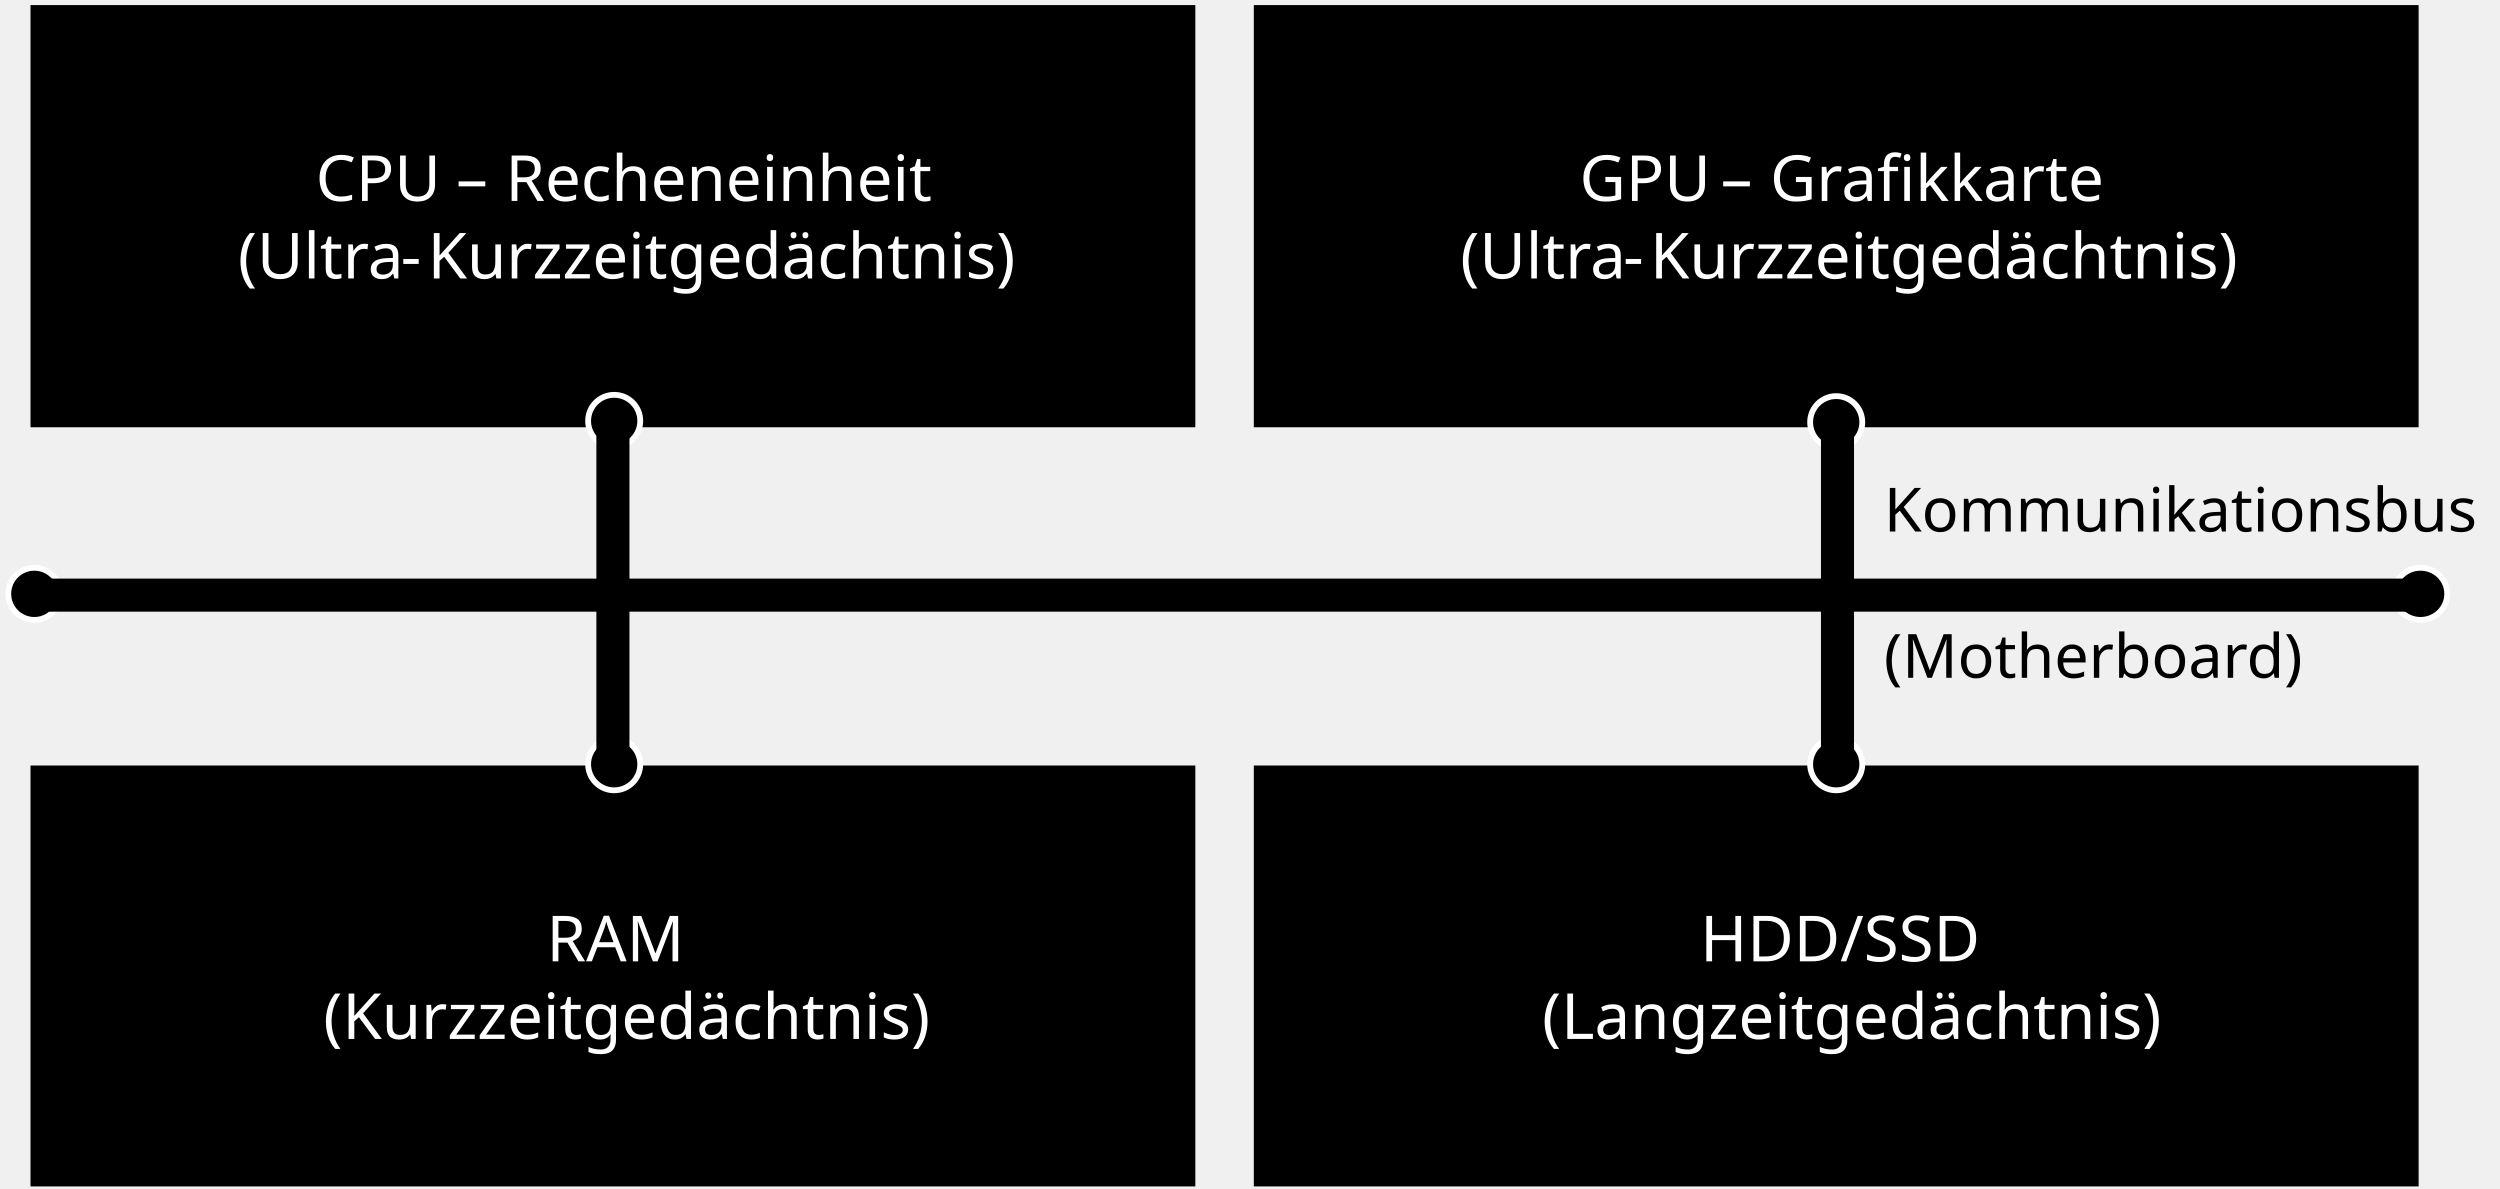
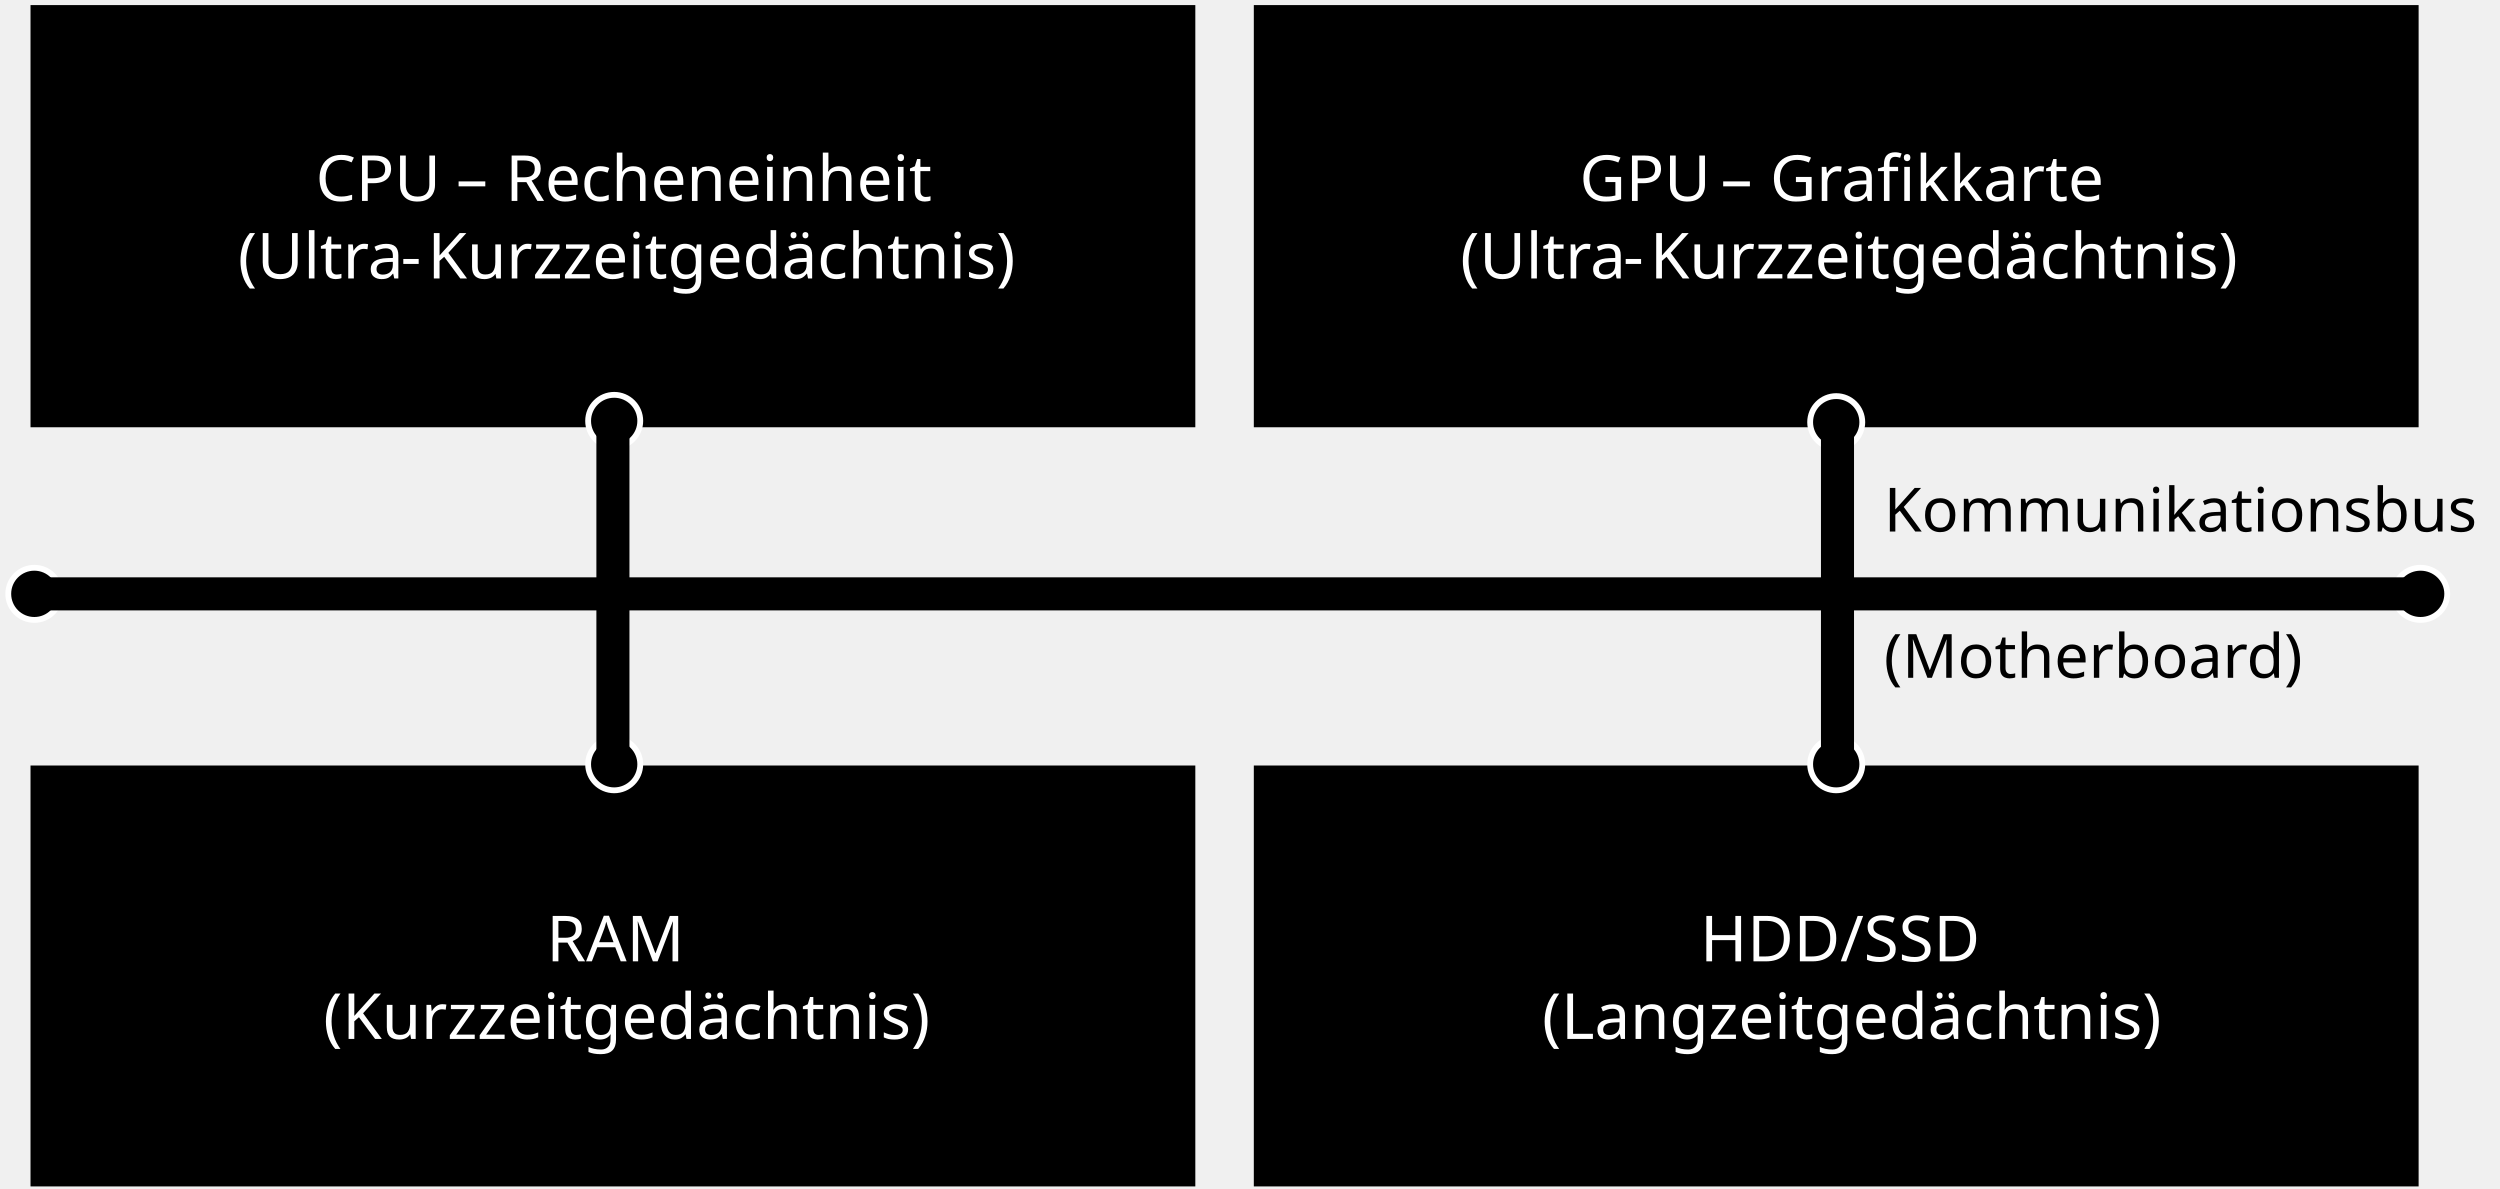
<svg xmlns="http://www.w3.org/2000/svg" width="1966" height="935" xml:space="preserve" overflow="hidden">
  <g transform="translate(-687 -417)">
    <g>
      <rect x="711" y="421" width="916" height="332" fill="#000000" fill-opacity="1" />
      <text fill="#FFFFFF" fill-opacity="1" font-family="DIN Pro Regular,DIN Pro Regular_MSFontService,sans-serif" font-style="normal" font-variant="normal" font-weight="400" font-stretch="normal" font-size="50" text-anchor="start" direction="ltr" writing-mode="lr-tb" unicode-bidi="normal" text-decoration="none" transform="matrix(1 0 0 1 935.247 575)">CPU </text>
      <text fill="#FFFFFF" fill-opacity="1" font-family="DIN Pro Regular,DIN Pro Regular_MSFontService,sans-serif" font-style="normal" font-variant="normal" font-weight="400" font-stretch="normal" font-size="50" text-anchor="start" direction="ltr" writing-mode="lr-tb" unicode-bidi="normal" text-decoration="none" transform="matrix(1 0 0 1 1045.64 575)">–</text>
      <text fill="#FFFFFF" fill-opacity="1" font-family="DIN Pro Regular,DIN Pro Regular_MSFontService,sans-serif" font-style="normal" font-variant="normal" font-weight="400" font-stretch="normal" font-size="50" text-anchor="start" direction="ltr" writing-mode="lr-tb" unicode-bidi="normal" text-decoration="none" transform="matrix(1 0 0 1 1084.5 575)">Recheneinheit</text>
      <text fill="#FFFFFF" fill-opacity="1" font-family="DIN Pro Regular,DIN Pro Regular_MSFontService,sans-serif" font-style="normal" font-variant="normal" font-weight="400" font-stretch="normal" font-size="50" text-anchor="start" direction="ltr" writing-mode="lr-tb" unicode-bidi="normal" text-decoration="none" transform="matrix(1 0 0 1 874.105 636)">(Ultra</text>
      <text fill="#FFFFFF" fill-opacity="1" font-family="DIN Pro Regular,DIN Pro Regular_MSFontService,sans-serif" font-style="normal" font-variant="normal" font-weight="400" font-stretch="normal" font-size="50" text-anchor="start" direction="ltr" writing-mode="lr-tb" unicode-bidi="normal" text-decoration="none" transform="matrix(1 0 0 1 1002.16 636)">-</text>
      <text fill="#FFFFFF" fill-opacity="1" font-family="DIN Pro Regular,DIN Pro Regular_MSFontService,sans-serif" font-style="normal" font-variant="normal" font-weight="400" font-stretch="normal" font-size="50" text-anchor="start" direction="ltr" writing-mode="lr-tb" unicode-bidi="normal" text-decoration="none" transform="matrix(1 0 0 1 1023.32 636)">Kurzzeitgedächtnis)</text>
      <rect x="711" y="1019" width="916" height="331" fill="#000000" fill-opacity="1" />
      <text fill="#FFFFFF" fill-opacity="1" font-family="DIN Pro Regular,DIN Pro Regular_MSFontService,sans-serif" font-style="normal" font-variant="normal" font-weight="400" font-stretch="normal" font-size="50" text-anchor="start" direction="ltr" writing-mode="lr-tb" unicode-bidi="normal" text-decoration="none" transform="matrix(1 0 0 1 1116.78 1173)">RAM</text>
      <text fill="#FFFFFF" fill-opacity="1" font-family="DIN Pro Regular,DIN Pro Regular_MSFontService,sans-serif" font-style="normal" font-variant="normal" font-weight="400" font-stretch="normal" font-size="50" text-anchor="start" direction="ltr" writing-mode="lr-tb" unicode-bidi="normal" text-decoration="none" transform="matrix(1 0 0 1 941.286 1234)">(Kurzzeitgedächtnis)</text>
      <rect x="1673" y="1019" width="916" height="331" fill="#000000" fill-opacity="1" />
      <text fill="#FFFFFF" fill-opacity="1" font-family="DIN Pro Regular,DIN Pro Regular_MSFontService,sans-serif" font-style="normal" font-variant="normal" font-weight="400" font-stretch="normal" font-size="50" text-anchor="start" direction="ltr" writing-mode="lr-tb" unicode-bidi="normal" text-decoration="none" transform="matrix(1 0 0 1 2024.03 1173)">HDD/SSD</text>
      <text fill="#FFFFFF" fill-opacity="1" font-family="DIN Pro Regular,DIN Pro Regular_MSFontService,sans-serif" font-style="normal" font-variant="normal" font-weight="400" font-stretch="normal" font-size="50" text-anchor="start" direction="ltr" writing-mode="lr-tb" unicode-bidi="normal" text-decoration="none" transform="matrix(1 0 0 1 1899.71 1234)">(Langzeitgedächtnis)</text>
      <rect x="1673" y="421" width="916" height="332" fill="#000000" fill-opacity="1" />
      <text fill="#FFFFFF" fill-opacity="1" font-family="DIN Pro Regular,DIN Pro Regular_MSFontService,sans-serif" font-style="normal" font-variant="normal" font-weight="400" font-stretch="normal" font-size="50" text-anchor="start" direction="ltr" writing-mode="lr-tb" unicode-bidi="normal" text-decoration="none" transform="matrix(1 0 0 1 1929.14 575)">GPU </text>
      <text fill="#FFFFFF" fill-opacity="1" font-family="DIN Pro Regular,DIN Pro Regular_MSFontService,sans-serif" font-style="normal" font-variant="normal" font-weight="400" font-stretch="normal" font-size="50" text-anchor="start" direction="ltr" writing-mode="lr-tb" unicode-bidi="normal" text-decoration="none" transform="matrix(1 0 0 1 2040.11 575)">–</text>
      <text fill="#FFFFFF" fill-opacity="1" font-family="DIN Pro Regular,DIN Pro Regular_MSFontService,sans-serif" font-style="normal" font-variant="normal" font-weight="400" font-stretch="normal" font-size="50" text-anchor="start" direction="ltr" writing-mode="lr-tb" unicode-bidi="normal" text-decoration="none" transform="matrix(1 0 0 1 2078.97 575)">Grafikkarte</text>
      <text fill="#FFFFFF" fill-opacity="1" font-family="DIN Pro Regular,DIN Pro Regular_MSFontService,sans-serif" font-style="normal" font-variant="normal" font-weight="400" font-stretch="normal" font-size="50" text-anchor="start" direction="ltr" writing-mode="lr-tb" unicode-bidi="normal" text-decoration="none" transform="matrix(1 0 0 1 1835.39 636)">(Ultra</text>
      <text fill="#FFFFFF" fill-opacity="1" font-family="DIN Pro Regular,DIN Pro Regular_MSFontService,sans-serif" font-style="normal" font-variant="normal" font-weight="400" font-stretch="normal" font-size="50" text-anchor="start" direction="ltr" writing-mode="lr-tb" unicode-bidi="normal" text-decoration="none" transform="matrix(1 0 0 1 1963.45 636)">-</text>
      <text fill="#FFFFFF" fill-opacity="1" font-family="DIN Pro Regular,DIN Pro Regular_MSFontService,sans-serif" font-style="normal" font-variant="normal" font-weight="400" font-stretch="normal" font-size="50" text-anchor="start" direction="ltr" writing-mode="lr-tb" unicode-bidi="normal" text-decoration="none" transform="matrix(1 0 0 1 1984.6 636)">Kurzzeitgedächtnis)</text>
      <text fill="#000000" fill-opacity="1" font-family="DIN Pro Regular,DIN Pro Regular_MSFontService,sans-serif" font-style="normal" font-variant="normal" font-weight="400" font-stretch="normal" font-size="48" text-anchor="start" direction="ltr" writing-mode="lr-tb" unicode-bidi="normal" text-decoration="none" transform="matrix(1 0 0 1 2168.52 835)">Kommunikationsbus </text>
      <text fill="#000000" fill-opacity="1" font-family="DIN Pro Regular,DIN Pro Regular_MSFontService,sans-serif" font-style="normal" font-variant="normal" font-weight="400" font-stretch="normal" font-size="48" text-anchor="start" direction="ltr" writing-mode="lr-tb" unicode-bidi="normal" text-decoration="none" transform="matrix(1 0 0 1 2168.52 950)">(Motherboard)</text>
      <path d="M1149.5 748C1149.5 736.678 1158.68 727.5 1170 727.5 1181.32 727.5 1190.5 736.678 1190.5 748 1190.5 759.322 1181.32 768.5 1170 768.5 1158.68 768.5 1149.5 759.322 1149.5 748Z" stroke="#FFFFFF" stroke-width="4.583" stroke-linecap="butt" stroke-linejoin="miter" stroke-miterlimit="8" stroke-opacity="1" fill="#000000" fill-rule="evenodd" fill-opacity="1" />
      <path d="M1149.5 1018C1149.5 1006.68 1158.68 997.5 1170 997.5 1181.32 997.5 1190.5 1006.68 1190.5 1018 1190.5 1029.32 1181.32 1038.5 1170 1038.5 1158.68 1038.5 1149.5 1029.32 1149.5 1018Z" stroke="#FFFFFF" stroke-width="4.583" stroke-linecap="butt" stroke-linejoin="miter" stroke-miterlimit="8" stroke-opacity="1" fill="#000000" fill-rule="evenodd" fill-opacity="1" />
      <path d="M2110.5 749C2110.5 737.678 2119.68 728.5 2131 728.5 2142.32 728.5 2151.5 737.678 2151.5 749 2151.5 760.322 2142.32 769.5 2131 769.5 2119.68 769.5 2110.5 760.322 2110.5 749Z" stroke="#FFFFFF" stroke-width="4.583" stroke-linecap="butt" stroke-linejoin="miter" stroke-miterlimit="8" stroke-opacity="1" fill="#000000" fill-rule="evenodd" fill-opacity="1" />
      <path d="M2110.5 1018C2110.5 1006.68 2119.68 997.5 2131 997.5 2142.32 997.5 2151.5 1006.68 2151.5 1018 2151.5 1029.32 2142.32 1038.5 2131 1038.5 2119.68 1038.5 2110.5 1029.32 2110.5 1018Z" stroke="#FFFFFF" stroke-width="4.583" stroke-linecap="butt" stroke-linejoin="miter" stroke-miterlimit="8" stroke-opacity="1" fill="#000000" fill-rule="evenodd" fill-opacity="1" />
      <path d="M2132 741 2145 754 2145 1013 2132 1026 2119 1013 2119 754Z" fill="#000000" fill-rule="evenodd" fill-opacity="1" />
      <path d="M1169 742 1182 755 1182 1015 1169 1028 1156 1015 1156 755Z" fill="#000000" fill-rule="evenodd" fill-opacity="1" />
      <path d="M693.5 884C693.5 872.678 702.678 863.5 714 863.5 725.322 863.5 734.5 872.678 734.5 884 734.5 895.322 725.322 904.5 714 904.5 702.678 904.5 693.5 895.322 693.5 884Z" stroke="#FFFFFF" stroke-width="4.583" stroke-linecap="butt" stroke-linejoin="miter" stroke-miterlimit="8" stroke-opacity="1" fill="#000000" fill-rule="evenodd" fill-opacity="1" />
      <path d="M2569.5 884C2569.5 872.678 2578.9 863.5 2590.5 863.5 2602.1 863.5 2611.5 872.678 2611.5 884 2611.5 895.322 2602.1 904.5 2590.5 904.5 2578.9 904.5 2569.5 895.322 2569.5 884Z" stroke="#FFFFFF" stroke-width="4.583" stroke-linecap="butt" stroke-linejoin="miter" stroke-miterlimit="8" stroke-opacity="1" fill="#000000" fill-rule="evenodd" fill-opacity="1" />
-       <path d="M711 885.001 724.001 872 2579 872 2592 885.001 2579 898 724.001 898Z" fill="#000000" fill-rule="evenodd" fill-opacity="1" />
+       <path d="M711 884.001 724.001 871 2579 871 2592 884.001 2579 897 724.001 897Z" fill="#000000" fill-rule="evenodd" fill-opacity="1" />
    </g>
  </g>
</svg>
